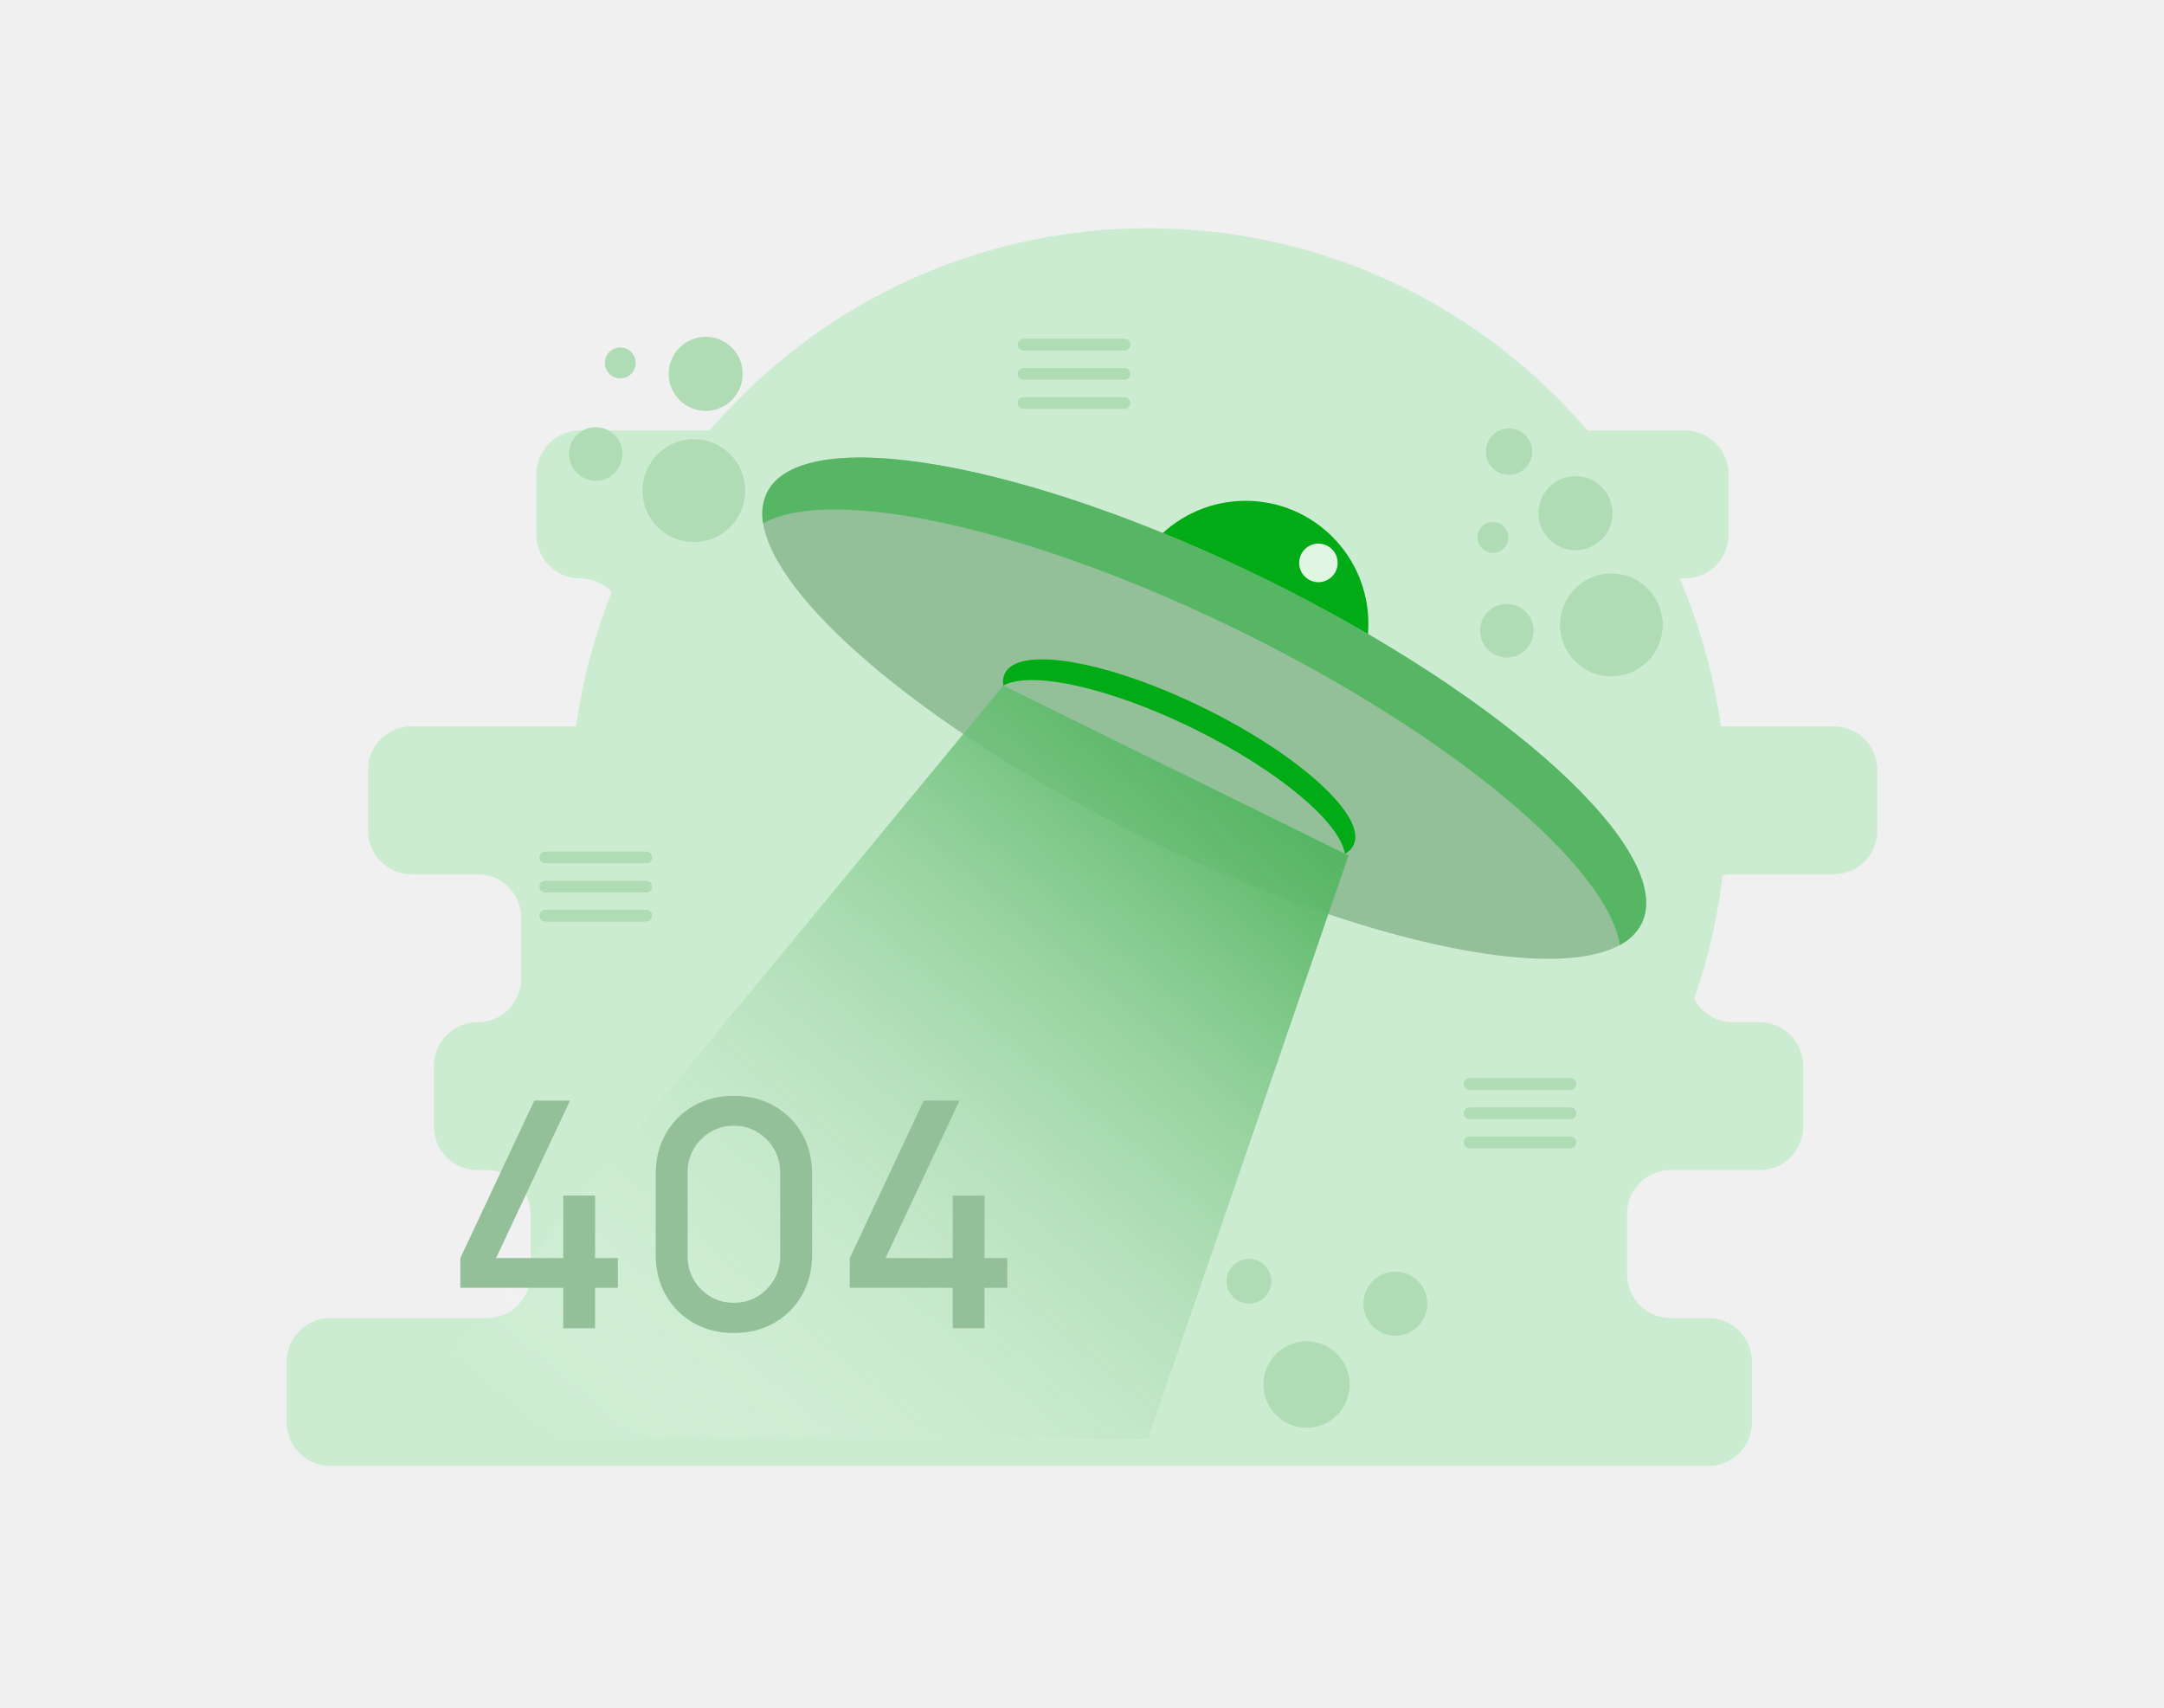
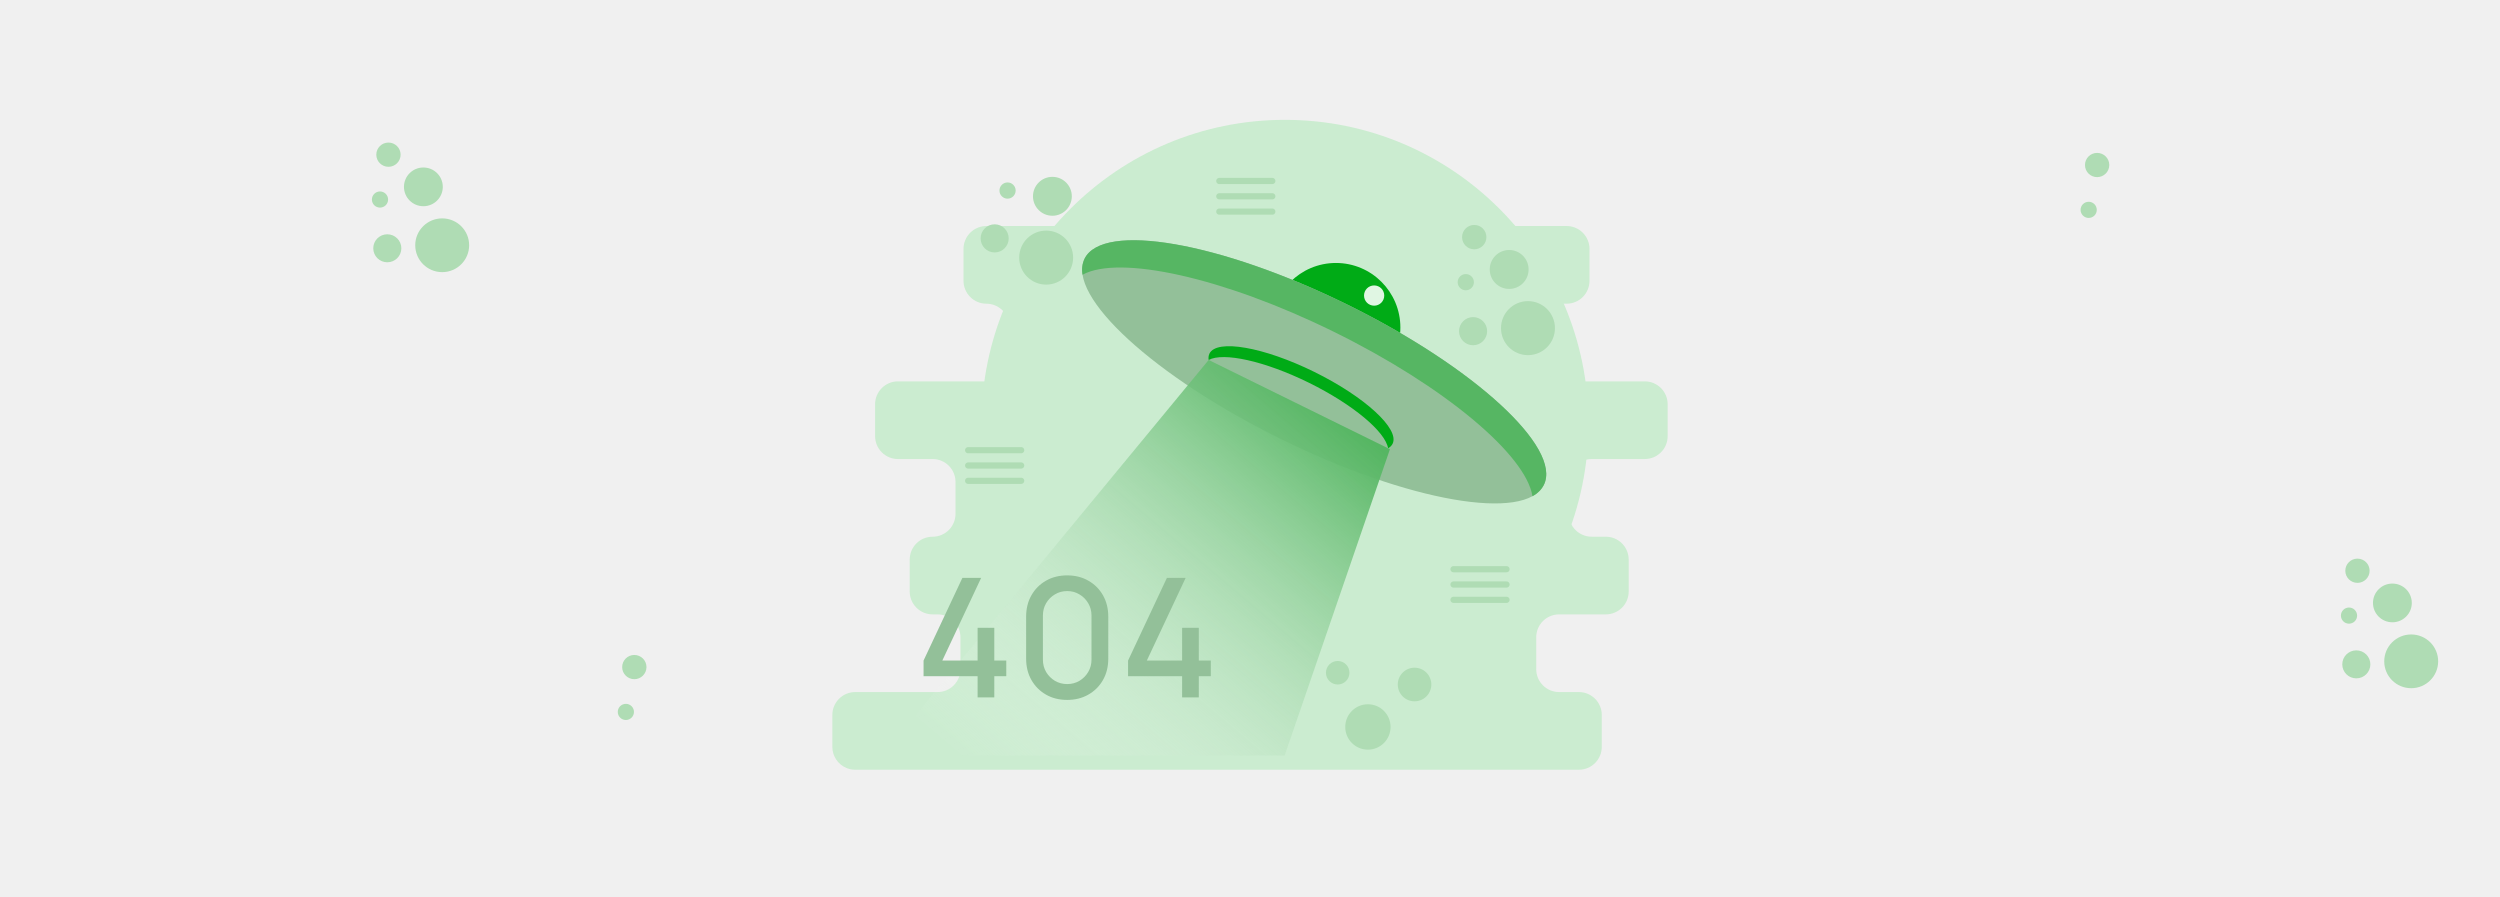
- <svg xmlns="http://www.w3.org/2000/svg" width="550" height="434" viewBox="0 0 550 434" fill="none">
-   <path d="M291.908 352.337c81.134 0 146.907-65.89 146.907-147.169C438.815 123.89 373.042 58 291.908 58 210.773 58 145 123.89 145 205.168c0 81.279 65.773 147.169 146.908 147.169z" fill="#CBECD0" />
-   <path d="M477.149 211.088v-15.42c0-2.941-1.166-5.761-3.241-7.84a11.06 11.06 0 0 0-7.826-3.247h-39.063a11.056 11.056 0 0 1-7.826-3.247 11.087 11.087 0 0 1-3.242-7.84v-15.42a11.108 11.108 0 0 1 3.242-7.84 11.056 11.056 0 0 1 7.826-3.247h1.233a11.06 11.06 0 0 0 7.826-3.247 11.098 11.098 0 0 0 3.241-7.84v-15.42c0-2.94-1.166-5.76-3.241-7.839a11.06 11.06 0 0 0-7.826-3.247H147.408a11.056 11.056 0 0 0-7.826 3.247 11.094 11.094 0 0 0-3.242 7.839v15.42c0 2.941 1.166 5.761 3.242 7.84a11.056 11.056 0 0 0 7.826 3.247 11.055 11.055 0 0 1 7.825 3.247 11.087 11.087 0 0 1 3.242 7.84v15.42a11.108 11.108 0 0 1-3.242 7.84 11.058 11.058 0 0 1-7.825 3.247H104.61c-2.936 0-5.75 1.168-7.826 3.247a11.096 11.096 0 0 0-3.242 7.84v15.42a11.103 11.103 0 0 0 3.242 7.839 11.057 11.057 0 0 0 7.826 3.247h16.793c2.935 0 5.75 1.168 7.826 3.248a11.097 11.097 0 0 1 3.241 7.839v15.42a11.107 11.107 0 0 1-3.241 7.84 11.073 11.073 0 0 1-7.826 3.247h-.041c-2.935 0-5.75 1.168-7.825 3.247a11.098 11.098 0 0 0-3.242 7.84v15.42c0 1.456.286 2.897.843 4.242a11.066 11.066 0 0 0 5.989 6.001c1.343.557 2.782.844 4.235.844h2.43a11.06 11.06 0 0 1 7.826 3.247 11.097 11.097 0 0 1 3.241 7.839v15.42c0 2.941-1.166 5.761-3.241 7.84a11.06 11.06 0 0 1-7.826 3.247H83.917a11.053 11.053 0 0 0-7.825 3.248 11.08 11.08 0 0 0-3.242 7.839v15.42a11.106 11.106 0 0 0 3.242 7.84 11.07 11.07 0 0 0 7.825 3.247h350.277c2.935 0 5.75-1.168 7.825-3.247a11.098 11.098 0 0 0 3.242-7.84v-15.42c0-2.94-1.166-5.76-3.242-7.839a11.052 11.052 0 0 0-7.825-3.248h-9.596a11.06 11.06 0 0 1-7.826-3.247 11.098 11.098 0 0 1-3.241-7.84v-15.42c0-2.94 1.166-5.76 3.241-7.839a11.06 11.06 0 0 1 7.826-3.247h22.626c2.935 0 5.75-1.168 7.826-3.248a11.097 11.097 0 0 0 3.241-7.839v-15.42a11.1 11.1 0 0 0-3.241-7.84 11.06 11.06 0 0 0-7.826-3.247h-6.864a11.055 11.055 0 0 1-7.825-3.247 11.106 11.106 0 0 1-3.242-7.84v-15.42c0-2.94 1.166-5.76 3.242-7.839a11.052 11.052 0 0 1 7.825-3.248h25.722a11.06 11.06 0 0 0 7.826-3.247 11.097 11.097 0 0 0 3.241-7.839z" fill="#CBECD0" />
-   <path d="M138.586 217.896h25.657M138.586 225.304h25.657M138.586 232.711h25.657M373.5 275.499h25.656M373.5 282.906h25.656M373.5 290.314h25.656M260.142 87.6h25.655M260.142 95.008h25.655M260.142 102.416h25.655" stroke="#AFDCB4" stroke-width="3" stroke-miterlimit="10" stroke-linecap="round" />
-   <path d="M332.067 362.835c6.057 0 10.966-4.919 10.966-10.986 0-6.067-4.909-10.986-10.966-10.986-6.056 0-10.966 4.919-10.966 10.986 0 6.067 4.91 10.986 10.966 10.986zM317.445 331.302a5.692 5.692 0 0 0 5.687-5.697 5.691 5.691 0 0 0-5.687-5.696 5.691 5.691 0 0 0-5.686 5.696 5.692 5.692 0 0 0 5.686 5.697zM354.641 339.439c4.486 0 8.123-3.643 8.123-8.137 0-4.495-3.637-8.138-8.123-8.138-4.487 0-8.123 3.643-8.123 8.138 0 4.494 3.636 8.137 8.123 8.137zM176.347 137.753c7.206 0 13.048-5.852 13.048-13.071 0-7.219-5.842-13.071-13.048-13.071s-13.048 5.852-13.048 13.071c0 7.219 5.842 13.071 13.048 13.071zM151.415 122.181c3.753 0 6.796-3.048 6.796-6.808s-3.043-6.809-6.796-6.809c-3.754 0-6.796 3.049-6.796 6.809 0 3.76 3.042 6.808 6.796 6.808zM157.657 96.156a3.924 3.924 0 0 0 3.92-3.927 3.924 3.924 0 0 0-3.92-3.927 3.924 3.924 0 0 0-3.92 3.927 3.924 3.924 0 0 0 3.92 3.927zM179.359 104.423c5.191 0 9.398-4.216 9.398-9.415 0-5.2-4.207-9.415-9.398-9.415-5.19 0-9.398 4.215-9.398 9.415 0 5.199 4.208 9.415 9.398 9.415z" fill="#AFDCB4" />
-   <path d="M409.54 171.887c7.206 0 13.048-5.852 13.048-13.071 0-7.219-5.842-13.071-13.048-13.071s-13.048 5.852-13.048 13.071c0 7.219 5.842 13.071 13.048 13.071zM382.974 167.097c3.753 0 6.796-3.048 6.796-6.808s-3.043-6.809-6.796-6.809c-3.754 0-6.797 3.049-6.797 6.809 0 3.76 3.043 6.808 6.797 6.808zM383.531 120.665a5.888 5.888 0 0 0 5.882-5.893 5.887 5.887 0 0 0-5.882-5.893 5.888 5.888 0 0 0-5.883 5.893 5.888 5.888 0 0 0 5.883 5.893zM379.44 140.506a3.924 3.924 0 0 0 3.92-3.927 3.924 3.924 0 0 0-3.92-3.928 3.924 3.924 0 0 0-3.92 3.928 3.924 3.924 0 0 0 3.92 3.927zM400.435 139.832c5.191 0 9.399-4.215 9.399-9.415 0-5.2-4.208-9.415-9.399-9.415-5.19 0-9.398 4.215-9.398 9.415 0 5.2 4.208 9.415 9.398 9.415z" fill="#CCE7CF" />
-   <path d="M409.54 171.887c7.206 0 13.048-5.852 13.048-13.071 0-7.219-5.842-13.071-13.048-13.071s-13.048 5.852-13.048 13.071c0 7.219 5.842 13.071 13.048 13.071zM382.974 167.097c3.753 0 6.796-3.048 6.796-6.808s-3.043-6.809-6.796-6.809c-3.754 0-6.797 3.049-6.797 6.809 0 3.76 3.043 6.808 6.797 6.808zM383.531 120.665a5.888 5.888 0 0 0 5.882-5.893 5.887 5.887 0 0 0-5.882-5.893 5.888 5.888 0 0 0-5.883 5.893 5.888 5.888 0 0 0 5.883 5.893zM379.44 140.506a3.924 3.924 0 0 0 3.92-3.927 3.924 3.924 0 0 0-3.92-3.928 3.924 3.924 0 0 0-3.92 3.928 3.924 3.924 0 0 0 3.92 3.927zM400.435 139.832c5.191 0 9.399-4.215 9.399-9.415 0-5.2-4.208-9.415-9.399-9.415-5.19 0-9.398 4.215-9.398 9.415 0 5.2 4.208 9.415 9.398 9.415z" fill="#AFDCB4" />
-   <path d="M316.589 189.773c17.228 0 31.194-13.99 31.194-31.249 0-17.258-13.966-31.249-31.194-31.249-17.227 0-31.193 13.991-31.193 31.249 0 17.259 13.966 31.249 31.193 31.249z" fill="#00AB16" />
-   <path d="M335.083 147.953a4.897 4.897 0 0 0 4.893-4.902 4.898 4.898 0 0 0-4.893-4.902 4.898 4.898 0 0 0-4.894 4.902 4.897 4.897 0 0 0 4.894 4.902z" fill="#E0F6E3" />
-   <path d="M417.23 234.689c8.827-17.994-33.787-57.08-95.179-87.3-61.393-30.22-118.317-40.13-127.143-22.136-8.827 17.995 33.787 57.081 95.179 87.301 61.393 30.22 118.317 40.13 127.143 22.135z" fill="#93C099" />
-   <path d="M315.578 160.586c53.679 26.424 92.999 59.624 96.133 79.579a12.694 12.694 0 0 0 5.519-5.476c8.827-17.995-33.786-57.081-95.179-87.301-61.392-30.22-118.315-40.13-127.142-22.136a12.739 12.739 0 0 0-.955 7.723c17.683-9.708 67.944 1.188 121.624 27.611z" fill="#56B663" />
-   <path d="M344.02 214.78c3.519-7.175-13.472-22.76-37.951-34.809-24.479-12.05-47.176-16.001-50.696-8.826-3.519 7.175 13.472 22.76 37.951 34.809 24.479 12.05 47.176 16.001 50.696 8.826z" fill="#93C099" />
-   <path d="M303.488 185.233c21.404 10.536 37.082 23.774 38.332 31.731a5.062 5.062 0 0 0 2.2-2.184c3.52-7.175-13.471-22.76-37.95-34.809-24.479-12.05-47.177-16.002-50.696-8.827a5.085 5.085 0 0 0-.381 3.08c7.051-3.871 27.092.473 48.495 11.009z" fill="#00AB16" />
-   <path d="M291.766 365.666H97.026l157.967-191.442 87.737 43.188-50.964 148.254z" fill="url(#5dp6iqdrpa)" />
-   <g clip-path="url(#nqvf81tteb)">
-     <path d="M143.16 337.556v-10.288H117v-7.555l18.8-40.024h9.08l-18.8 40.024h17.08V303.84h8.08v15.873h5.8v7.555h-5.8v10.288h-8.08zm43.367 1.205c-3.867 0-7.294-.857-10.28-2.572-2.987-1.714-5.333-4.072-7.04-7.072-1.707-3.001-2.56-6.443-2.56-10.328v-20.334c0-3.884.853-7.327 2.56-10.327 1.707-3.001 4.053-5.358 7.04-7.073 2.986-1.714 6.413-2.572 10.28-2.572 3.84 0 7.253.858 10.24 2.572 3.013 1.715 5.373 4.072 7.08 7.073 1.707 3 2.56 6.443 2.56 10.327v20.334c0 3.885-.853 7.327-2.56 10.328-1.707 3-4.067 5.358-7.08 7.072-2.987 1.715-6.4 2.572-10.24 2.572zm0-7.675c2.187 0 4.16-.523 5.92-1.567a12 12 0 0 0 4.24-4.26c1.066-1.795 1.6-3.791 1.6-5.988v-21.378c0-2.17-.534-4.153-1.6-5.948a11.58 11.58 0 0 0-4.24-4.259c-1.76-1.072-3.733-1.608-5.92-1.608s-4.174.536-5.96 1.608c-1.76 1.045-3.173 2.464-4.24 4.259-1.04 1.795-1.56 3.778-1.56 5.948v21.378c0 2.197.52 4.193 1.56 5.988a12.445 12.445 0 0 0 4.24 4.26c1.786 1.044 3.773 1.567 5.96 1.567zm55.617 6.47v-10.288h-26.16v-7.555l18.8-40.024h9.08l-18.8 40.024h17.08V303.84h8.08v15.873h5.8v7.555h-5.8v10.288h-8.08z" fill="#93C099" />
+ <svg xmlns="http://www.w3.org/2000/svg" width="1210" height="434" viewBox="0 0 1210 434" fill="none">
+   <path d="M621.908 352.337c81.134 0 146.907-65.89 146.907-147.169C768.815 123.89 703.042 58 621.908 58 540.773 58 475 123.89 475 205.168c0 81.279 65.773 147.169 146.908 147.169z" fill="#CBECD0" />
+   <path d="M807.149 211.088v-15.42c0-2.941-1.166-5.761-3.241-7.84a11.06 11.06 0 0 0-7.826-3.247h-39.063a11.056 11.056 0 0 1-7.826-3.247 11.087 11.087 0 0 1-3.242-7.84v-15.42a11.108 11.108 0 0 1 3.242-7.84 11.056 11.056 0 0 1 7.826-3.247h1.233a11.06 11.06 0 0 0 7.826-3.247 11.098 11.098 0 0 0 3.241-7.84v-15.42c0-2.94-1.166-5.76-3.241-7.839a11.06 11.06 0 0 0-7.826-3.247H477.408a11.056 11.056 0 0 0-7.826 3.247 11.094 11.094 0 0 0-3.242 7.839v15.42c0 2.941 1.166 5.761 3.242 7.84a11.056 11.056 0 0 0 7.826 3.247 11.055 11.055 0 0 1 7.825 3.247 11.087 11.087 0 0 1 3.242 7.84v15.42a11.108 11.108 0 0 1-3.242 7.84 11.058 11.058 0 0 1-7.825 3.247H434.61a11.056 11.056 0 0 0-7.826 3.247 11.095 11.095 0 0 0-3.242 7.84v15.42a11.107 11.107 0 0 0 3.242 7.839 11.064 11.064 0 0 0 7.826 3.247h16.793c2.935 0 5.75 1.168 7.826 3.248a11.097 11.097 0 0 1 3.241 7.839v15.42a11.107 11.107 0 0 1-3.241 7.84 11.073 11.073 0 0 1-7.826 3.247h-.041c-2.935 0-5.75 1.168-7.825 3.247a11.098 11.098 0 0 0-3.242 7.84v15.42c0 1.456.286 2.897.843 4.242a11.066 11.066 0 0 0 5.989 6.001c1.343.557 2.782.844 4.235.844h2.43a11.06 11.06 0 0 1 7.826 3.247 11.097 11.097 0 0 1 3.241 7.839v15.42c0 2.941-1.166 5.761-3.241 7.84a11.06 11.06 0 0 1-7.826 3.247h-39.875a11.055 11.055 0 0 0-7.825 3.248 11.093 11.093 0 0 0-3.242 7.839v15.42a11.09 11.09 0 0 0 6.832 10.243c1.343.557 2.782.844 4.235.844h350.277c2.935 0 5.75-1.168 7.825-3.247a11.098 11.098 0 0 0 3.242-7.84v-15.42c0-2.94-1.166-5.76-3.242-7.839a11.052 11.052 0 0 0-7.825-3.248h-9.596a11.06 11.06 0 0 1-7.826-3.247 11.098 11.098 0 0 1-3.241-7.84v-15.42c0-2.94 1.166-5.76 3.241-7.839a11.06 11.06 0 0 1 7.826-3.247h22.626c2.935 0 5.75-1.168 7.826-3.248a11.097 11.097 0 0 0 3.241-7.839v-15.42a11.1 11.1 0 0 0-3.241-7.84 11.06 11.06 0 0 0-7.826-3.247h-6.864a11.055 11.055 0 0 1-7.825-3.247 11.106 11.106 0 0 1-3.242-7.84v-15.42c0-2.94 1.166-5.76 3.242-7.839a11.052 11.052 0 0 1 7.825-3.248h25.722a11.06 11.06 0 0 0 7.826-3.247 11.097 11.097 0 0 0 3.241-7.839z" fill="#CBECD0" />
+   <path d="M468.586 217.896h25.657M468.586 225.304h25.657M468.586 232.711h25.657M703.5 275.499h25.656M703.5 282.906h25.656M703.5 290.314h25.656M590.142 87.6h25.655M590.142 95.008h25.655M590.142 102.416h25.655" stroke="#AFDCB4" stroke-width="3" stroke-miterlimit="10" stroke-linecap="round" />
+   <path d="M662.067 362.835c6.057 0 10.966-4.919 10.966-10.986 0-6.067-4.909-10.986-10.966-10.986-6.056 0-10.966 4.919-10.966 10.986 0 6.067 4.91 10.986 10.966 10.986zM647.445 331.302a5.692 5.692 0 0 0 5.687-5.697 5.691 5.691 0 0 0-5.687-5.696 5.691 5.691 0 0 0-5.686 5.696 5.692 5.692 0 0 0 5.686 5.697zM684.641 339.439c4.486 0 8.123-3.643 8.123-8.137 0-4.495-3.637-8.138-8.123-8.138-4.487 0-8.123 3.643-8.123 8.138 0 4.494 3.636 8.137 8.123 8.137zM506.347 137.753c7.206 0 13.048-5.852 13.048-13.071 0-7.219-5.842-13.071-13.048-13.071s-13.048 5.852-13.048 13.071c0 7.219 5.842 13.071 13.048 13.071zM481.415 122.181c3.753 0 6.796-3.048 6.796-6.808s-3.043-6.809-6.796-6.809c-3.754 0-6.796 3.049-6.796 6.809 0 3.76 3.042 6.808 6.796 6.808zM487.657 96.156a3.924 3.924 0 0 0 3.92-3.927 3.924 3.924 0 0 0-3.92-3.927 3.924 3.924 0 0 0-3.92 3.927 3.924 3.924 0 0 0 3.92 3.927zM509.359 104.423c5.191 0 9.398-4.216 9.398-9.415 0-5.2-4.207-9.415-9.398-9.415-5.19 0-9.398 4.215-9.398 9.415 0 5.199 4.208 9.415 9.398 9.415z" fill="#AFDCB4" />
+   <path d="M739.54 171.887c7.206 0 13.048-5.852 13.048-13.071 0-7.219-5.842-13.071-13.048-13.071s-13.048 5.852-13.048 13.071c0 7.219 5.842 13.071 13.048 13.071zM712.974 167.097c3.753 0 6.796-3.048 6.796-6.808s-3.043-6.809-6.796-6.809c-3.754 0-6.797 3.049-6.797 6.809 0 3.76 3.043 6.808 6.797 6.808zM713.531 120.665a5.888 5.888 0 0 0 5.882-5.893 5.887 5.887 0 0 0-5.882-5.893 5.888 5.888 0 0 0-5.883 5.893 5.888 5.888 0 0 0 5.883 5.893zM709.44 140.506a3.924 3.924 0 0 0 3.92-3.927 3.924 3.924 0 0 0-3.92-3.928 3.924 3.924 0 0 0-3.92 3.928 3.924 3.924 0 0 0 3.92 3.927zM730.435 139.832c5.191 0 9.399-4.215 9.399-9.415 0-5.2-4.208-9.415-9.399-9.415-5.19 0-9.398 4.215-9.398 9.415 0 5.2 4.208 9.415 9.398 9.415z" fill="#CCE7CF" />
+   <path d="M739.54 171.887c7.206 0 13.048-5.852 13.048-13.071 0-7.219-5.842-13.071-13.048-13.071s-13.048 5.852-13.048 13.071c0 7.219 5.842 13.071 13.048 13.071zM712.974 167.097c3.753 0 6.796-3.048 6.796-6.808s-3.043-6.809-6.796-6.809c-3.754 0-6.797 3.049-6.797 6.809 0 3.76 3.043 6.808 6.797 6.808zM713.531 120.665a5.888 5.888 0 0 0 5.882-5.893 5.887 5.887 0 0 0-5.882-5.893 5.888 5.888 0 0 0-5.883 5.893 5.888 5.888 0 0 0 5.883 5.893zM709.44 140.506a3.924 3.924 0 0 0 3.92-3.927 3.924 3.924 0 0 0-3.92-3.928 3.924 3.924 0 0 0-3.92 3.928 3.924 3.924 0 0 0 3.92 3.927zM730.435 139.832c5.191 0 9.399-4.215 9.399-9.415 0-5.2-4.208-9.415-9.399-9.415-5.19 0-9.398 4.215-9.398 9.415 0 5.2 4.208 9.415 9.398 9.415z" fill="#AFDCB4" />
+   <path d="M646.589 189.773c17.228 0 31.194-13.99 31.194-31.249 0-17.258-13.966-31.249-31.194-31.249-17.227 0-31.193 13.991-31.193 31.249 0 17.259 13.966 31.249 31.193 31.249z" fill="#00AB16" />
+   <path d="M665.083 147.953a4.897 4.897 0 0 0 4.893-4.902 4.898 4.898 0 0 0-4.893-4.902 4.898 4.898 0 0 0-4.894 4.902 4.897 4.897 0 0 0 4.894 4.902z" fill="#E0F6E3" />
+   <path d="M747.23 234.689c8.827-17.994-33.787-57.08-95.179-87.3-61.393-30.22-118.317-40.13-127.143-22.136-8.827 17.995 33.787 57.081 95.179 87.301 61.393 30.22 118.317 40.13 127.143 22.135z" fill="#93C099" />
+   <path d="M645.578 160.586c53.679 26.424 92.999 59.624 96.133 79.579a12.694 12.694 0 0 0 5.519-5.476c8.827-17.995-33.786-57.081-95.179-87.301-61.392-30.22-118.315-40.13-127.142-22.136a12.739 12.739 0 0 0-.955 7.723c17.683-9.708 67.944 1.188 121.624 27.611z" fill="#56B663" />
+   <path d="M674.02 214.78c3.519-7.175-13.472-22.76-37.951-34.809-24.479-12.05-47.176-16.001-50.696-8.826-3.519 7.175 13.472 22.76 37.951 34.809 24.479 12.05 47.176 16.001 50.696 8.826z" fill="#93C099" />
+   <path d="M633.488 185.233c21.404 10.536 37.082 23.774 38.332 31.731a5.062 5.062 0 0 0 2.2-2.184c3.52-7.175-13.471-22.76-37.95-34.809-24.479-12.05-47.177-16.002-50.696-8.827a5.085 5.085 0 0 0-.381 3.08c7.051-3.871 27.092.473 48.495 11.009z" fill="#00AB16" />
+   <path d="M621.766 365.666H427.027l157.966-191.442 87.737 43.188-50.964 148.254z" fill="url(#wrbo10zf0a)" />
+   <g clip-path="url(#cou2tnsa0b)">
+     <path d="M473.16 337.556v-10.288H447v-7.555l18.8-40.024h9.08l-18.8 40.024h17.08V303.84h8.08v15.873h5.8v7.555h-5.8v10.288h-8.08zm43.367 1.205c-3.867 0-7.294-.857-10.28-2.572-2.987-1.714-5.333-4.072-7.04-7.072-1.707-3.001-2.56-6.443-2.56-10.328v-20.334c0-3.884.853-7.327 2.56-10.327 1.707-3.001 4.053-5.358 7.04-7.073 2.986-1.714 6.413-2.572 10.28-2.572 3.84 0 7.253.858 10.24 2.572 3.013 1.715 5.373 4.072 7.08 7.073 1.706 3 2.56 6.443 2.56 10.327v20.334c0 3.885-.854 7.327-2.56 10.328-1.707 3-4.067 5.358-7.08 7.072-2.987 1.715-6.4 2.572-10.24 2.572zm0-7.675c2.187 0 4.16-.523 5.92-1.567a12 12 0 0 0 4.24-4.26c1.066-1.795 1.6-3.791 1.6-5.988v-21.378c0-2.17-.534-4.153-1.6-5.948a11.58 11.58 0 0 0-4.24-4.259c-1.76-1.072-3.733-1.608-5.92-1.608s-4.173.536-5.96 1.608c-1.76 1.045-3.173 2.464-4.24 4.259-1.04 1.795-1.56 3.778-1.56 5.948v21.378c0 2.197.52 4.193 1.56 5.988a12.445 12.445 0 0 0 4.24 4.26c1.787 1.044 3.773 1.567 5.96 1.567zm55.617 6.47v-10.288h-26.16v-7.555l18.8-40.024h9.08l-18.8 40.024h17.08V303.84h8.08v15.873h5.8v7.555h-5.8v10.288h-8.08z" fill="#93C099" />
  </g>
+   <path d="M214.02 131.718c7.206 0 13.048-5.826 13.048-13.011 0-7.186-5.842-13.011-13.048-13.011s-13.047 5.825-13.047 13.011c0 7.185 5.841 13.011 13.047 13.011zM187.454 126.95c3.754 0 6.796-3.034 6.796-6.777 0-3.742-3.042-6.777-6.796-6.777-3.753 0-6.796 3.035-6.796 6.777 0 3.743 3.043 6.777 6.796 6.777zM188.011 80.731c3.249 0 5.883-2.626 5.883-5.865 0-3.24-2.634-5.866-5.883-5.866-3.248 0-5.882 2.626-5.882 5.866 0 3.24 2.634 5.865 5.882 5.865zM183.92 100.481c2.165 0 3.92-1.75 3.92-3.909a3.914 3.914 0 0 0-3.92-3.909 3.914 3.914 0 0 0-3.92 3.91 3.914 3.914 0 0 0 3.92 3.908zM204.916 99.81c5.19 0 9.398-4.195 9.398-9.371s-4.208-9.372-9.398-9.372c-5.191 0-9.398 4.196-9.398 9.372s4.207 9.371 9.398 9.371zM1167.02 333.095c7.21 0 13.05-5.826 13.05-13.011 0-7.186-5.84-13.011-13.05-13.011-7.21 0-13.05 5.825-13.05 13.011 0 7.185 5.84 13.011 13.05 13.011zM1140.45 328.327c3.76 0 6.8-3.034 6.8-6.777 0-3.742-3.04-6.777-6.8-6.777-3.75 0-6.79 3.035-6.79 6.777 0 3.743 3.04 6.777 6.79 6.777zM1141.01 282.108c3.25 0 5.88-2.626 5.88-5.865 0-3.24-2.63-5.866-5.88-5.866a5.871 5.871 0 0 0-5.88 5.866c0 3.239 2.63 5.865 5.88 5.865zM1136.92 301.858c2.17 0 3.92-1.75 3.92-3.909a3.911 3.911 0 0 0-3.92-3.909c-2.16 0-3.92 1.75-3.92 3.909a3.918 3.918 0 0 0 3.92 3.909zM1157.92 301.187c5.19 0 9.39-4.195 9.39-9.371s-4.2-9.372-9.39-9.372-9.4 4.196-9.4 9.372 4.21 9.371 9.4 9.371zM1015.01 85.731c3.25 0 5.88-2.626 5.88-5.865 0-3.24-2.63-5.866-5.88-5.866s-5.88 2.626-5.88 5.866c0 3.24 2.63 5.865 5.88 5.865zM1010.92 105.481c2.17 0 3.92-1.75 3.92-3.909a3.911 3.911 0 0 0-3.92-3.909c-2.16 0-3.92 1.75-3.92 3.909a3.918 3.918 0 0 0 3.92 3.909zM307.011 328.731c3.249 0 5.883-2.626 5.883-5.865 0-3.24-2.634-5.866-5.883-5.866-3.248 0-5.882 2.626-5.882 5.866 0 3.239 2.634 5.865 5.882 5.865zM302.92 348.481c2.165 0 3.92-1.75 3.92-3.909a3.914 3.914 0 0 0-3.92-3.909 3.914 3.914 0 0 0-3.92 3.909 3.914 3.914 0 0 0 3.92 3.909z" fill="#AFDCB4" />
  <defs>
-     <linearGradient id="5dp6iqdrpa" x1="325.997" y1="207.521" x2="167.15" y2="395.304" gradientUnits="userSpaceOnUse">
+     <linearGradient id="wrbo10zf0a" x1="655.997" y1="207.521" x2="497.15" y2="395.304" gradientUnits="userSpaceOnUse">
      <stop stop-color="#56B663" />
      <stop offset="1" stop-color="#fff" stop-opacity="0" />
    </linearGradient>
-     <clipPath id="nqvf81tteb">
-       <path fill="#fff" transform="translate(117 278.282)" d="M0 0h140v61.282H0z" />
+     <clipPath id="cou2tnsa0b">
+       <path fill="#fff" transform="translate(447 278.282)" d="M0 0h140v61.282H0z" />
    </clipPath>
  </defs>
</svg>
